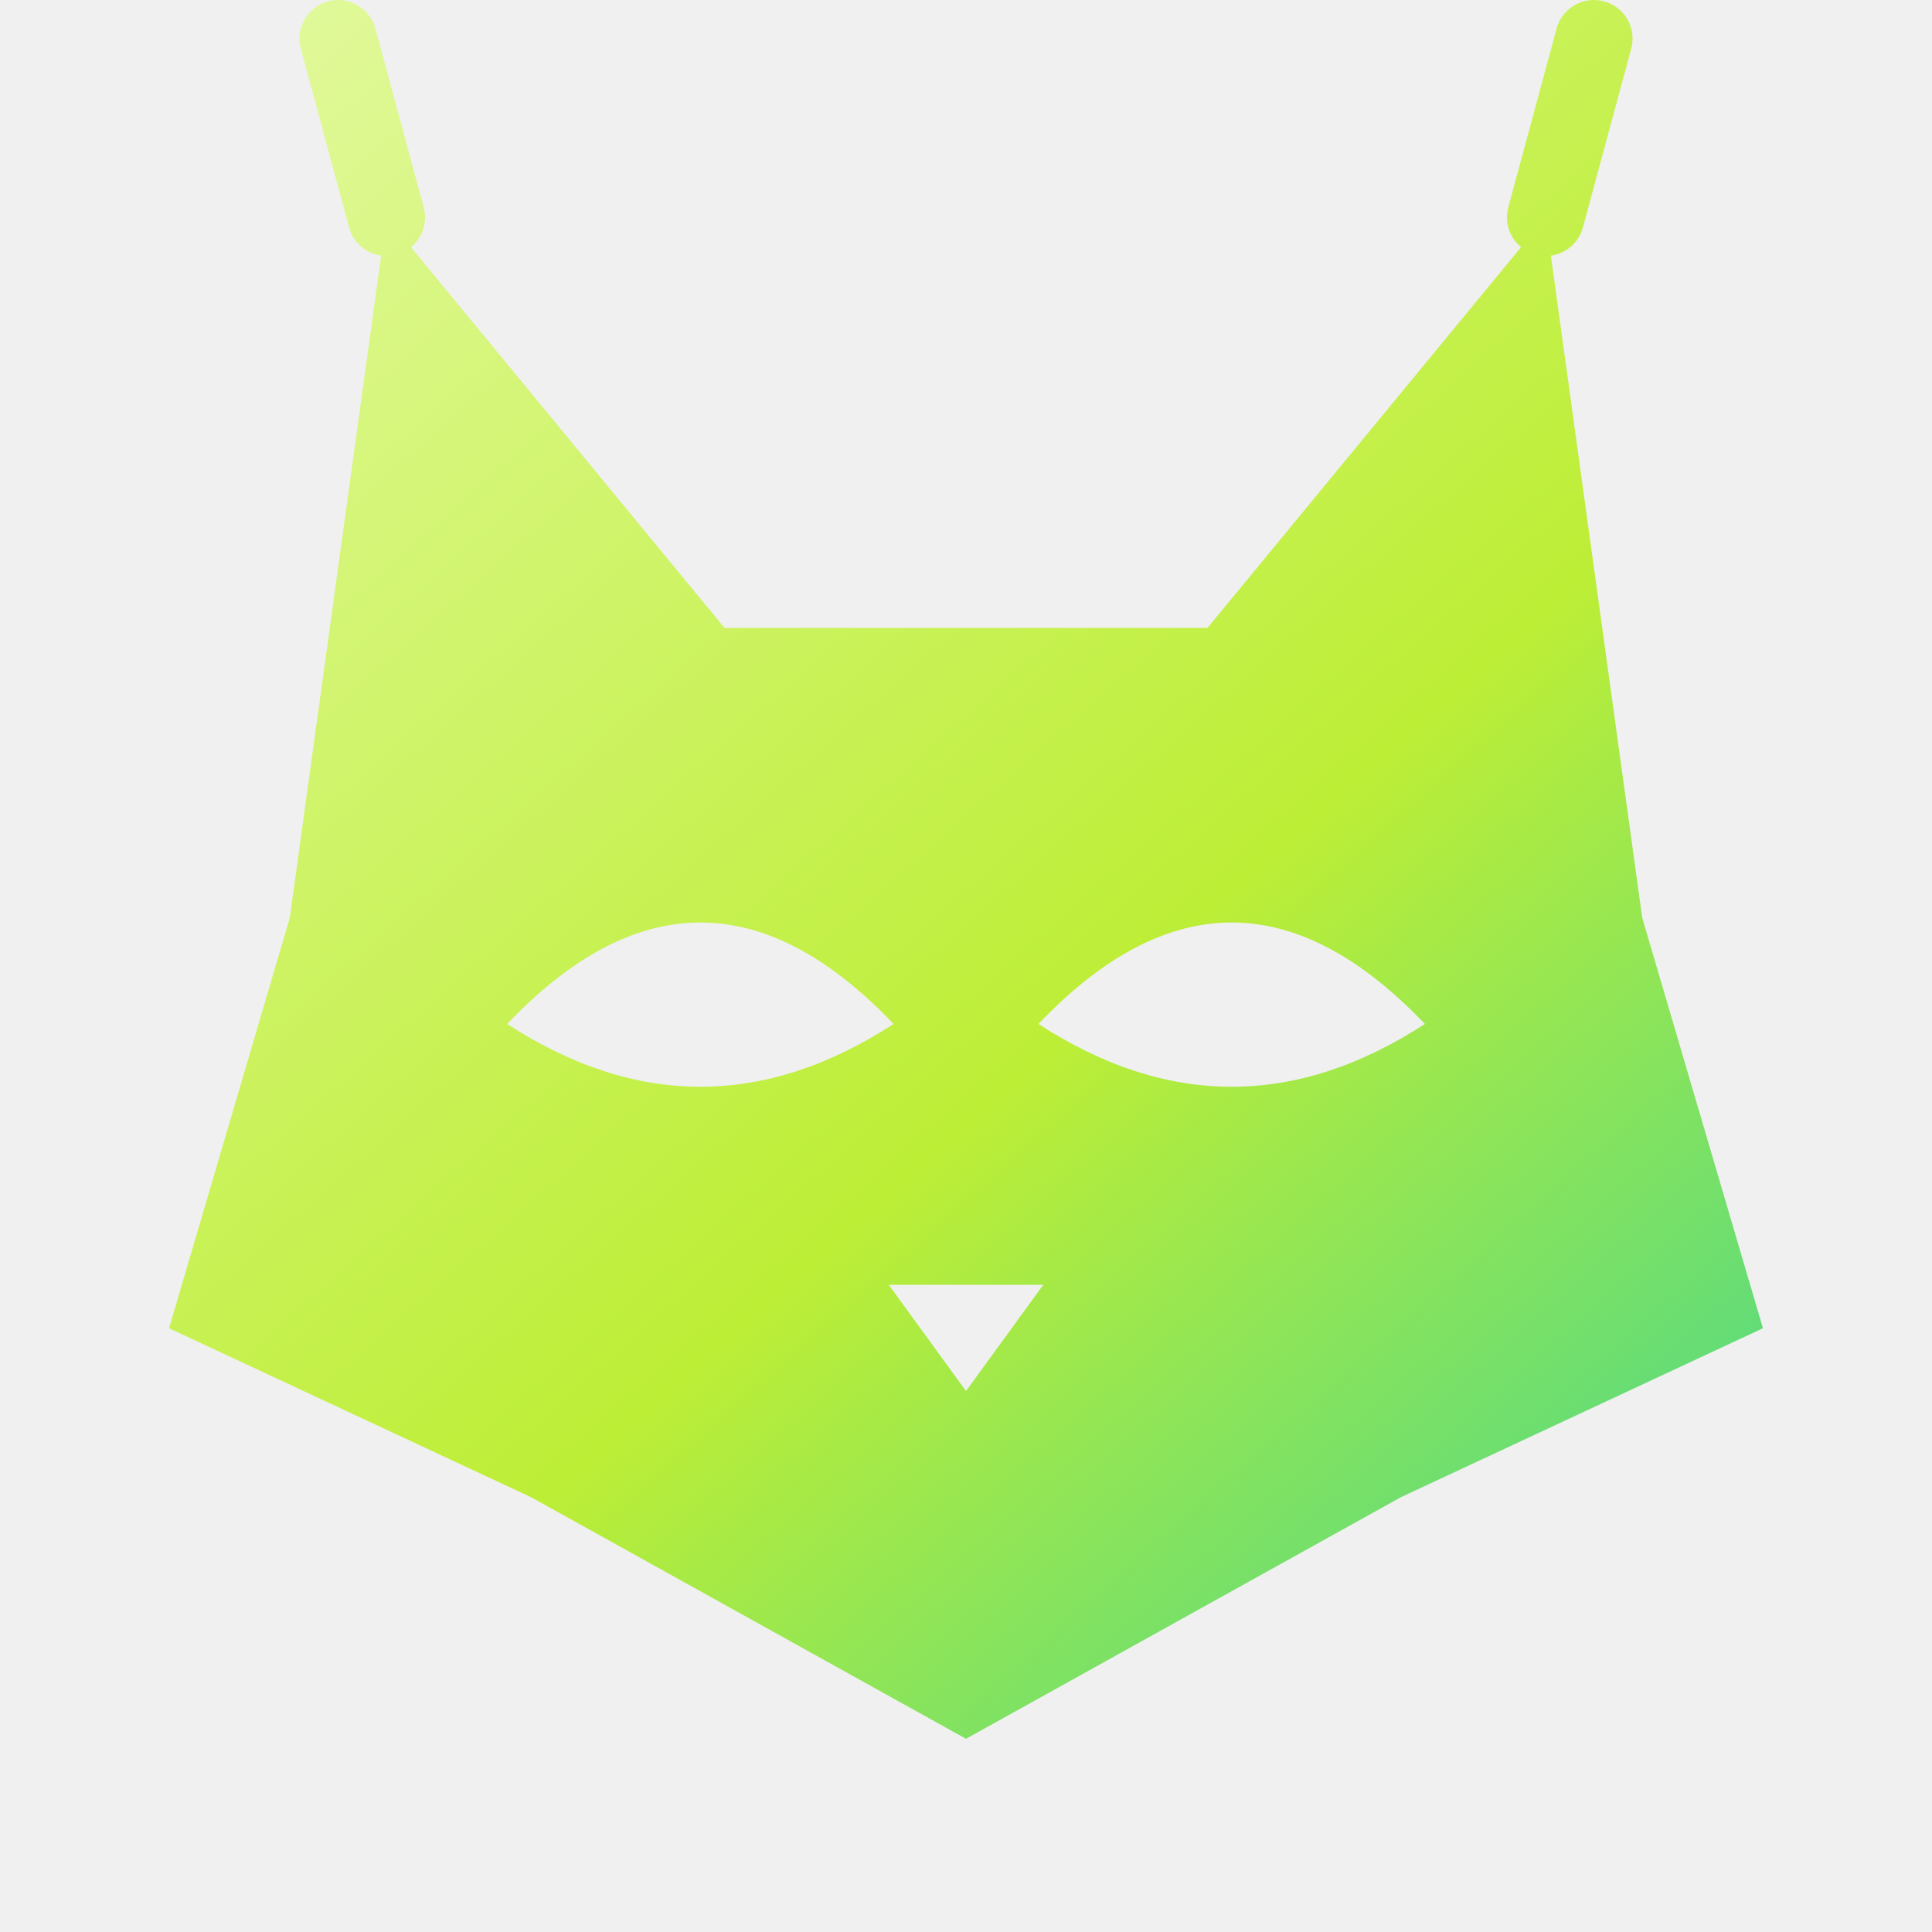
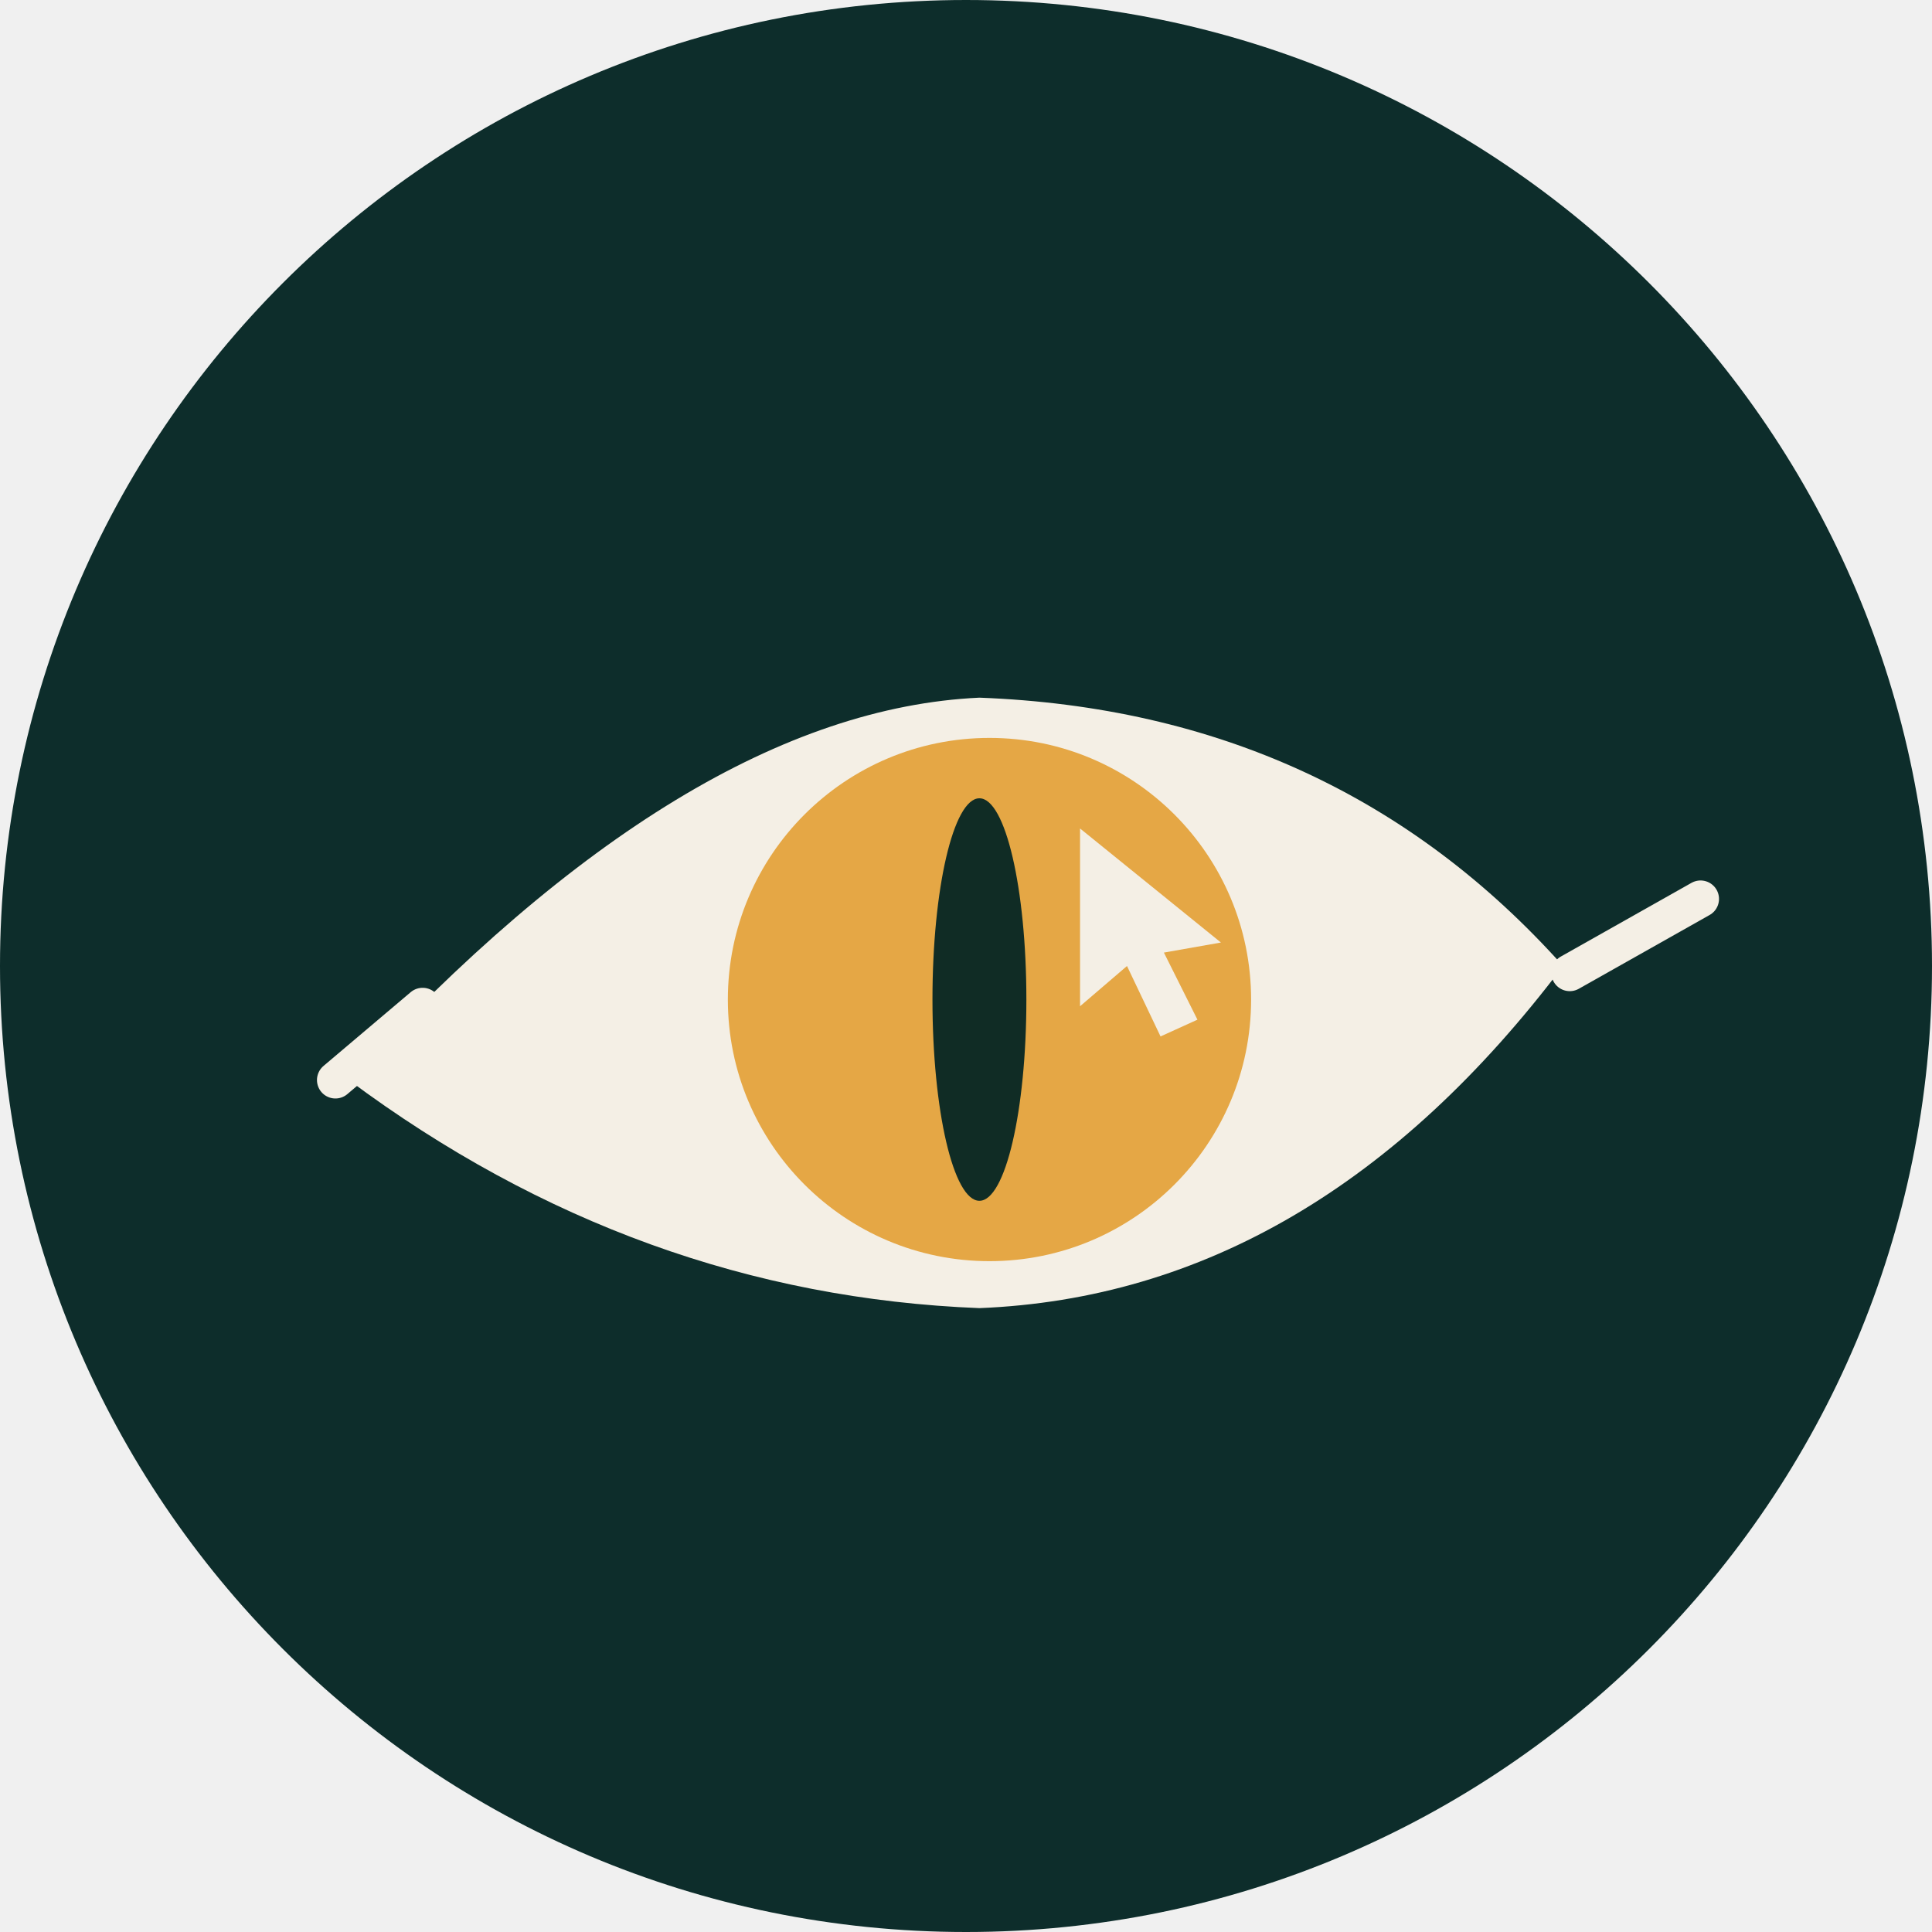
- <svg xmlns="http://www.w3.org/2000/svg" viewBox="0 0 40 40">
-   <defs>
-     <linearGradient id="g" x1="4" y1="2" x2="36" y2="38" gradientUnits="userSpaceOnUse">
-       <stop stop-color="#e1f99a" />
-       <stop offset=".55" stop-color="#bdee36" />
-       <stop offset="1" stop-color="#34d399" />
-     </linearGradient>
-     <mask id="m">
-       <path d="M8 4.5 15 13h10l7-8.5 2 14.5 2.5 8.5L29 31l-9 5-9-5-7.5-3.5L6 19z" fill="#fff" />
-       <path d="M10.5 21.2q4-4.2 8 0-4 2.6-8 0zM21.5 21.2q4-4.2 8 0-4 2.6-8 0z" fill="#000" />
-       <path d="M18.4 26.6h3.2L20 28.8z" fill="#000" />
-     </mask>
-   </defs>
-   <path d="M8 4.5 7 .8M32 4.5 33 .8" stroke="url(#g)" stroke-width="1.6" stroke-linecap="round" />
-   <rect width="40" height="40" fill="url(#g)" mask="url(#m)" />
+ <svg xmlns="http://www.w3.org/2000/svg" viewBox="0 0 576 576">
+   <circle cx="288" cy="288" r="288" fill="#0d2d2b" />
+   <path d="M104 322Q205 212 292 208Q398 212 466 288Q392 386 292 390Q190 386 104 322Z" fill="#f4efe5" />
+   <circle cx="295" cy="298" r="78" fill="#e5a745" />
+   <ellipse cx="292" cy="298" rx="14" ry="60" fill="#102c25" />
+   <path d="M322 247V300L336 288L346 309L357 304L347 284L364 281Z" fill="#f4efe5" />
+   <path d="M100 322L126 300M468 290L507 268" stroke="#f4efe5" stroke-width="11" stroke-linecap="round" fill="none" />
</svg>
